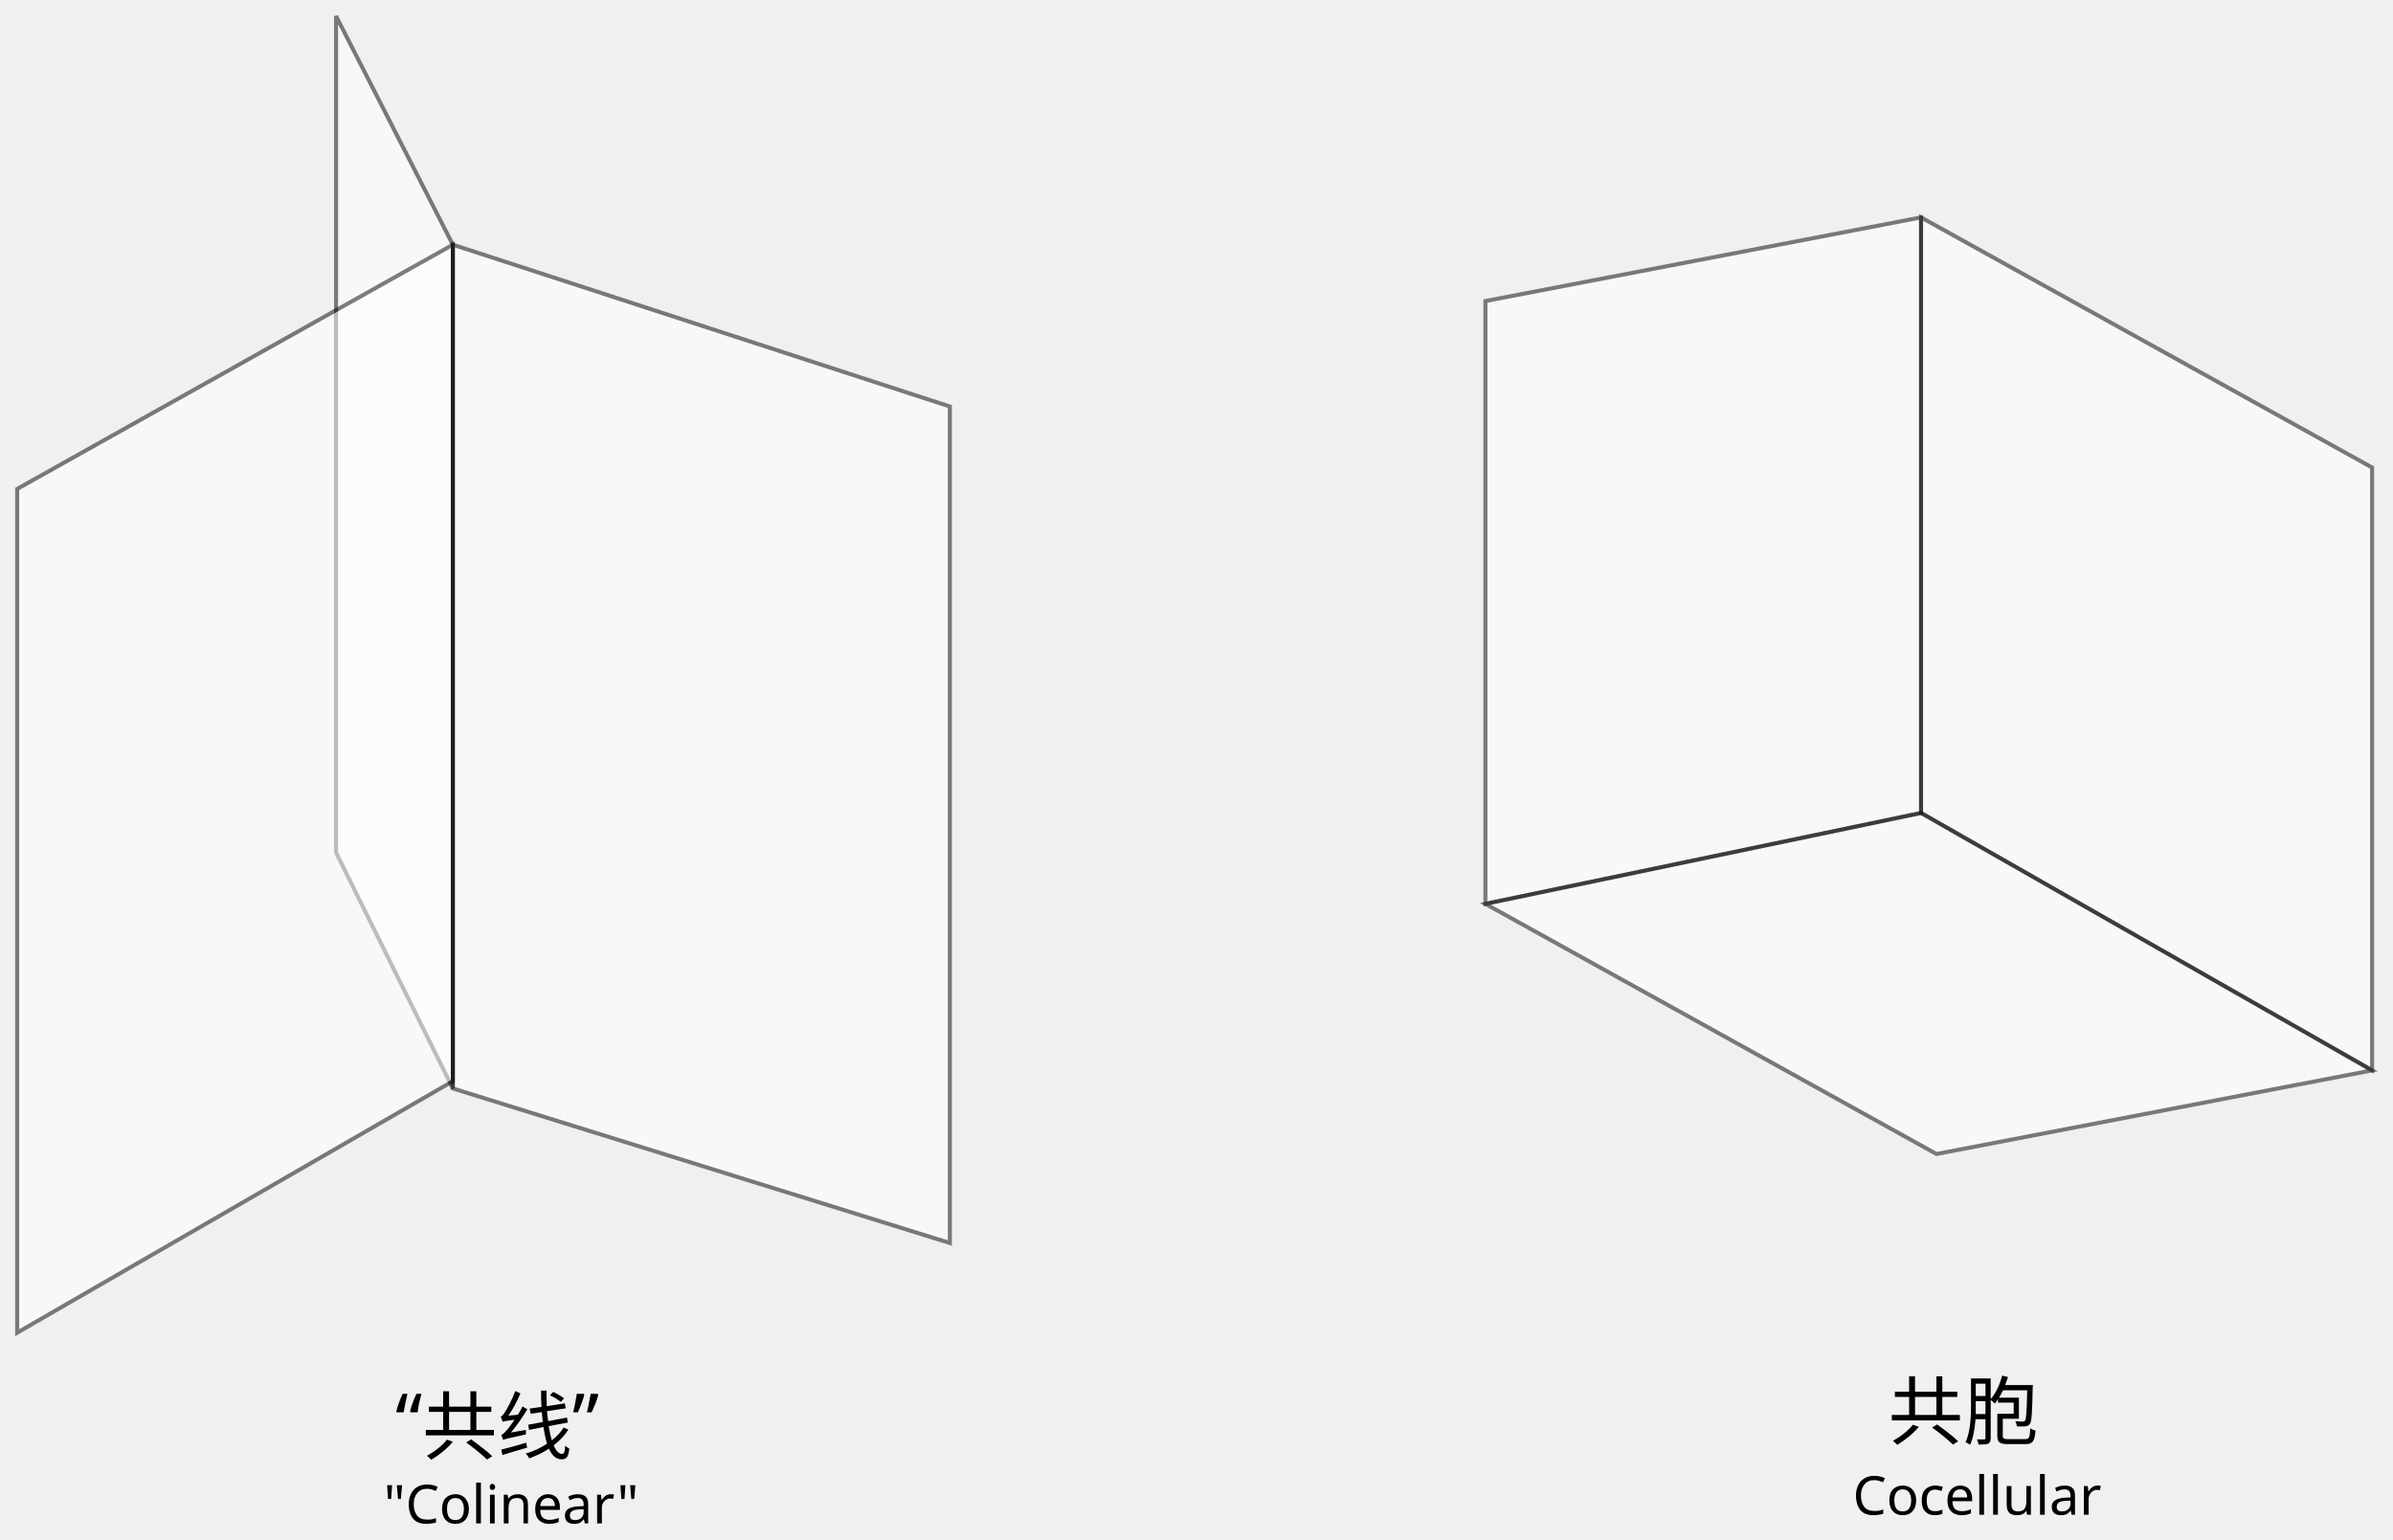
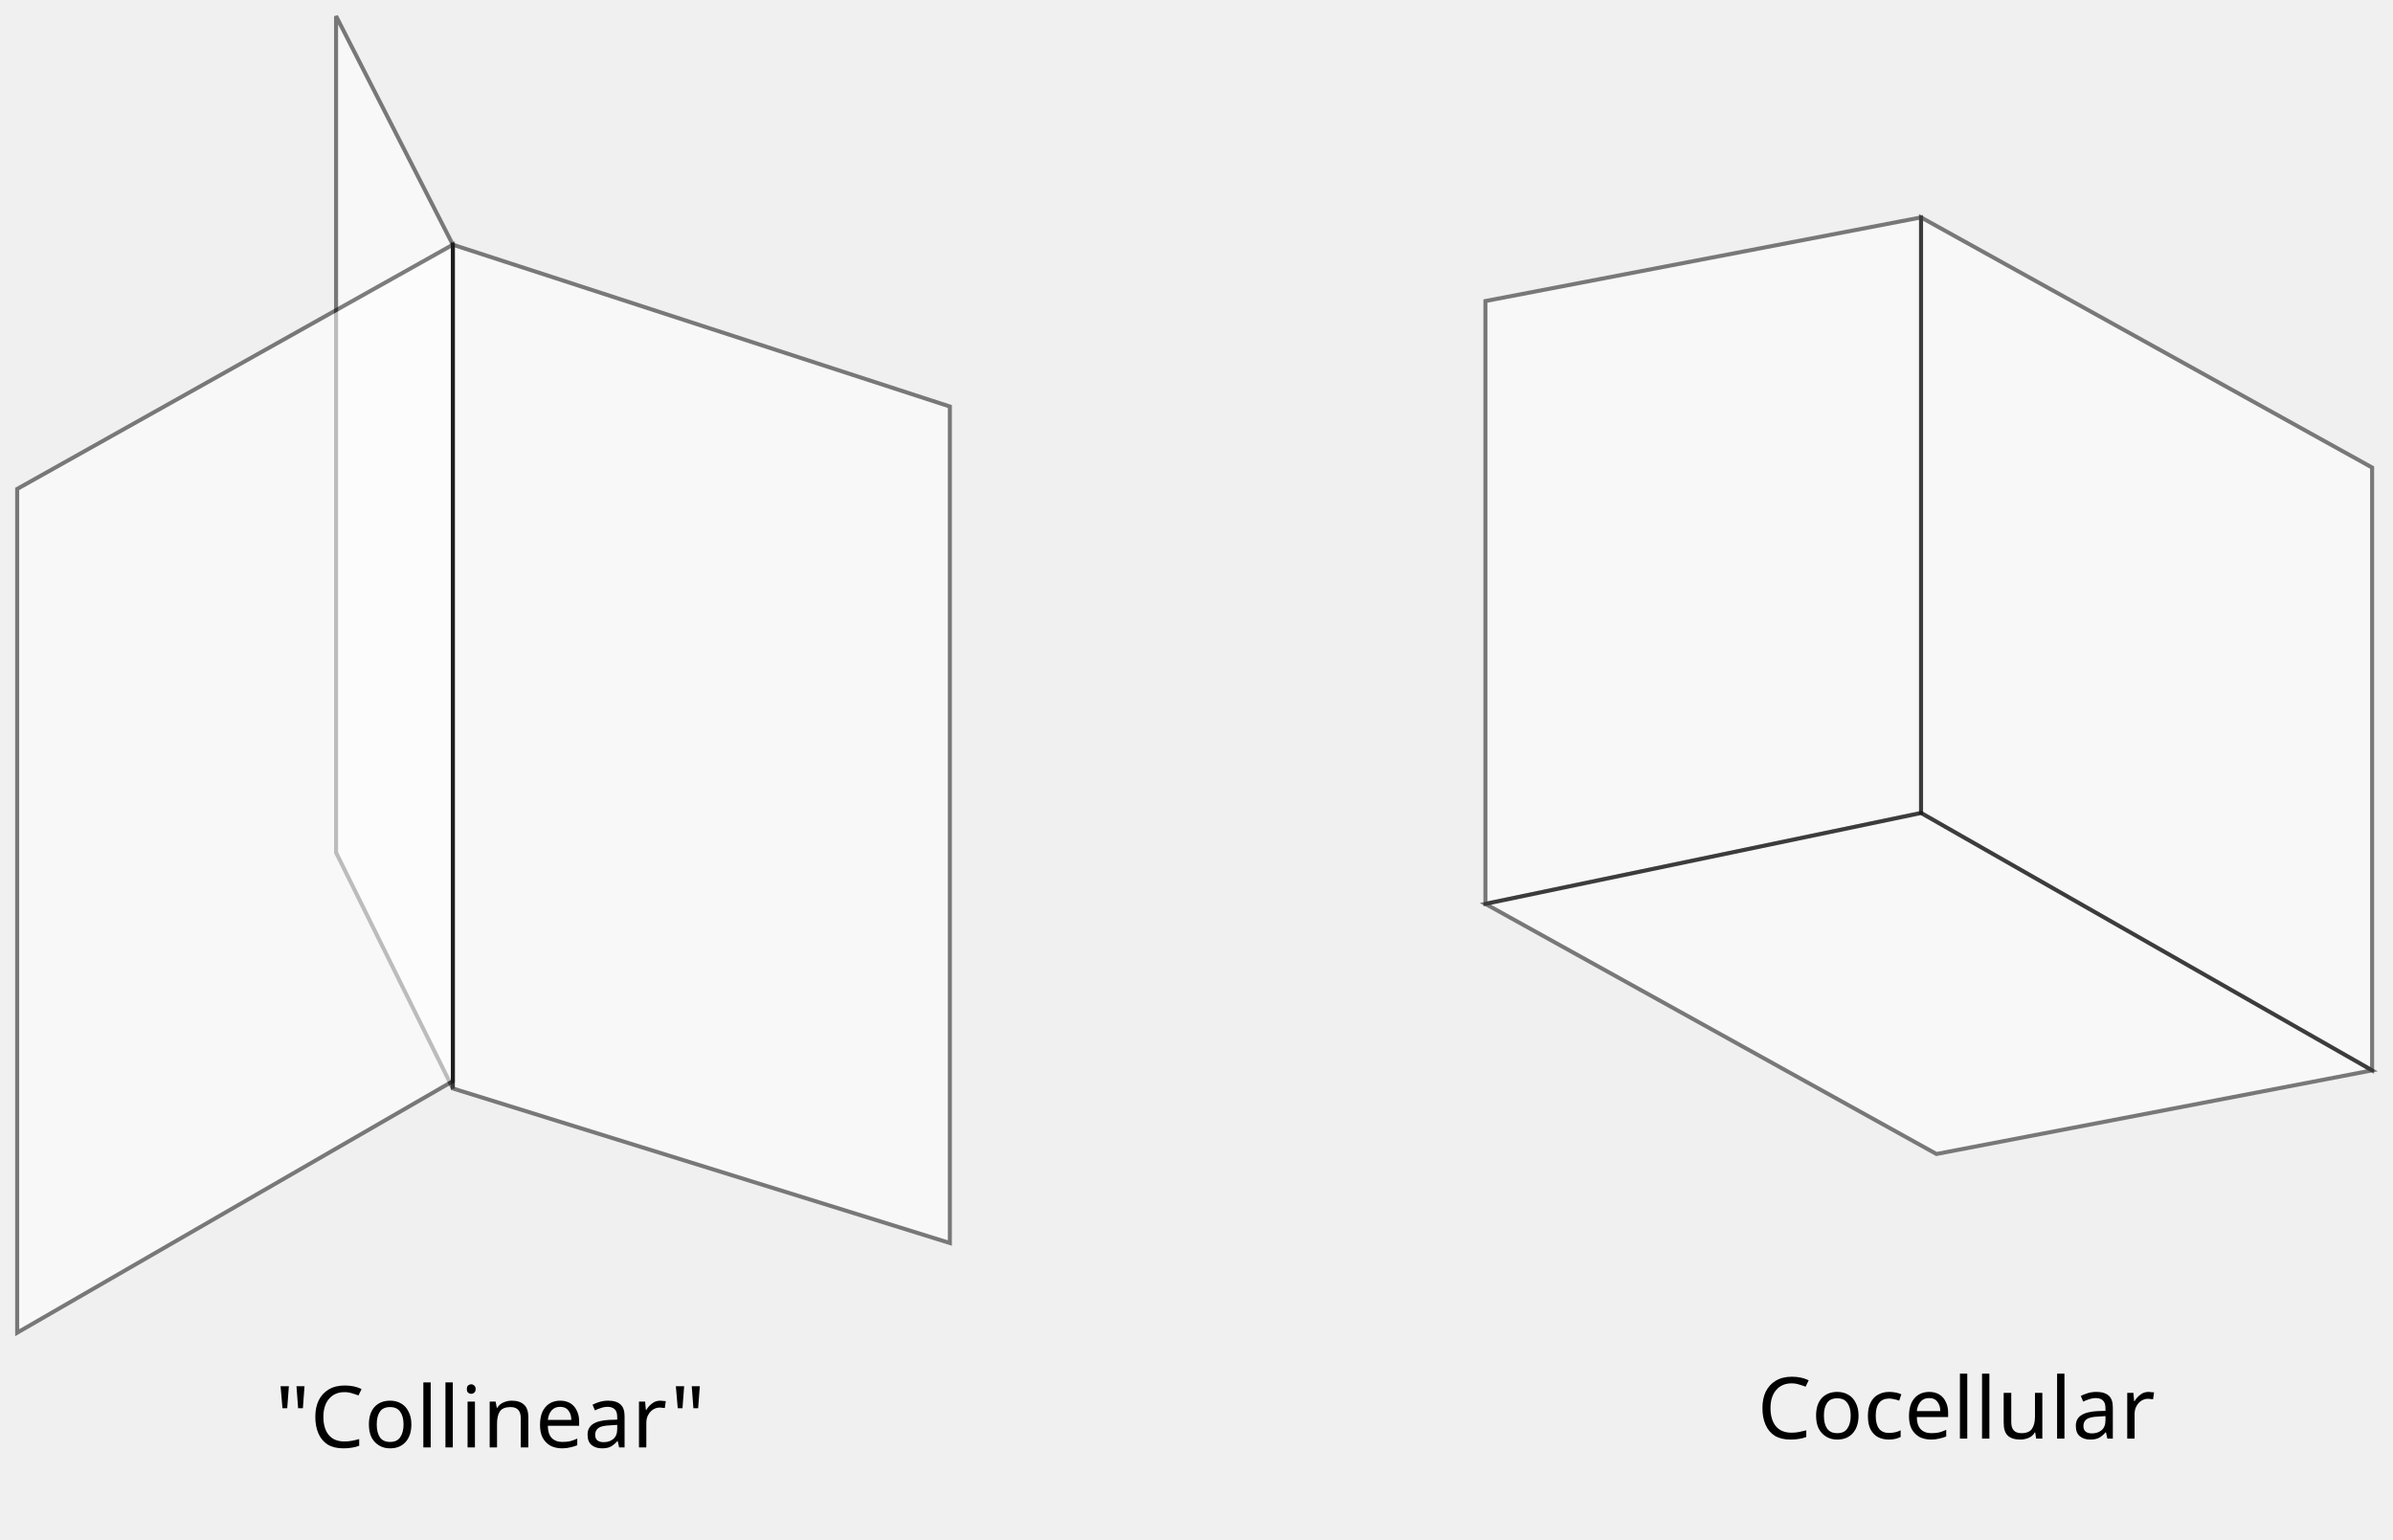
<svg xmlns="http://www.w3.org/2000/svg" width="157.664mm" height="101.433mm" viewBox="0 0 157.664 101.433" version="1.1" id="svg839">
  <defs id="defs836" />
  <g id="layer1" transform="translate(-38.85786,-29.23127)">
    <path style="opacity:0.5;fill:#ffffff;stroke:#000000;stroke-width:0.265px;stroke-linecap:butt;stroke-linejoin:miter;stroke-opacity:1" d="M 68.694,45.355 V 100.951 L 61,85.409 V 30.291 Z" id="path1192" />
    <path style="opacity:0.5;fill:#ffffff;stroke:#000000;stroke-width:0.265px;stroke-linecap:butt;stroke-linejoin:miter;stroke-opacity:1" d="m 68.694,45.355 v 55.596 l 32.746,10.184 V 56.017 Z" id="path1015" />
    <path style="opacity:0.5;fill:#ffffff;stroke:#000000;stroke-width:0.265px;stroke-linecap:butt;stroke-linejoin:miter;stroke-opacity:1" d="m 136.725,49.067 v 39.721 l 28.703,-5.989 V 43.557 Z" id="path1549" />
    <path style="opacity:0.5;fill:#ffffff;stroke:#000000;stroke-width:0.265px;stroke-linecap:butt;stroke-linejoin:miter;stroke-opacity:1" d="M 195.145,60.037 V 99.759 L 165.428,82.799 V 43.557 Z" id="path1650" />
    <path style="opacity:0.5;fill:#ffffff;stroke:#000000;stroke-width:0.265px;stroke-linecap:butt;stroke-linejoin:miter;stroke-opacity:1" d="m 166.442,105.269 28.703,-5.51 -29.717,-16.959 -28.703,5.989 z" id="path1751" />
-     <text xml:space="preserve" style="font-size:3.528px;line-height:1.25;font-family:sans-serif;letter-spacing:0px;word-spacing:0px;stroke-width:0.265" x="74.829" y="124.601" id="text2876">
-       <tspan id="tspan2874" style="font-size:4.939px;text-align:center;text-anchor:middle;stroke-width:0.265" x="74.829" y="124.601">“共线”</tspan>
-       <tspan style="text-align:center;text-anchor:middle;stroke-width:0.265" x="74.829" y="129.611" id="tspan3864">"Colinear"</tspan>
+     <text xml:space="preserve" style="font-size:5.644px;line-height:1.25;font-family:sans-serif;letter-spacing:0px;word-spacing:0px;stroke-width:0.265" x="74.829" y="124.601" id="text2876">
+       <tspan style="font-size:5.644px;text-align:center;text-anchor:middle;stroke-width:0.265" x="74.829" y="124.601" id="tspan3864">"Collinear"</tspan>
    </text>
-     <text xml:space="preserve" style="font-size:3.528px;line-height:1.25;font-family:sans-serif;letter-spacing:0px;word-spacing:0px;stroke-width:0.265" x="171.413" y="124.027" id="text4176">
-       <tspan style="font-size:4.939px;text-align:center;text-anchor:middle;stroke-width:0.265" x="171.413" y="124.027" id="tspan4178">共胞</tspan>
-       <tspan style="text-align:center;text-anchor:middle;stroke-width:0.265" x="171.413" y="129.037" id="tspan4182">Cocellular</tspan>
+     <text xml:space="preserve" style="font-size:5.644px;line-height:1.25;font-family:sans-serif;letter-spacing:0px;word-spacing:0px;stroke-width:0.265" x="171.413" y="124.027" id="text4176">
+       <tspan style="font-size:5.644px;text-align:center;text-anchor:middle;stroke-width:0.265" x="171.413" y="124.027" id="tspan4182">Cocellular</tspan>
    </text>
    <path style="opacity:0.5;fill:#ffffff;stroke:#000000;stroke-width:0.265px;stroke-linecap:butt;stroke-linejoin:miter;stroke-opacity:1" d="m 39.99,61.448 v 55.596 l 28.703,-16.572 V 45.355 Z" id="path933" />
  </g>
</svg>
